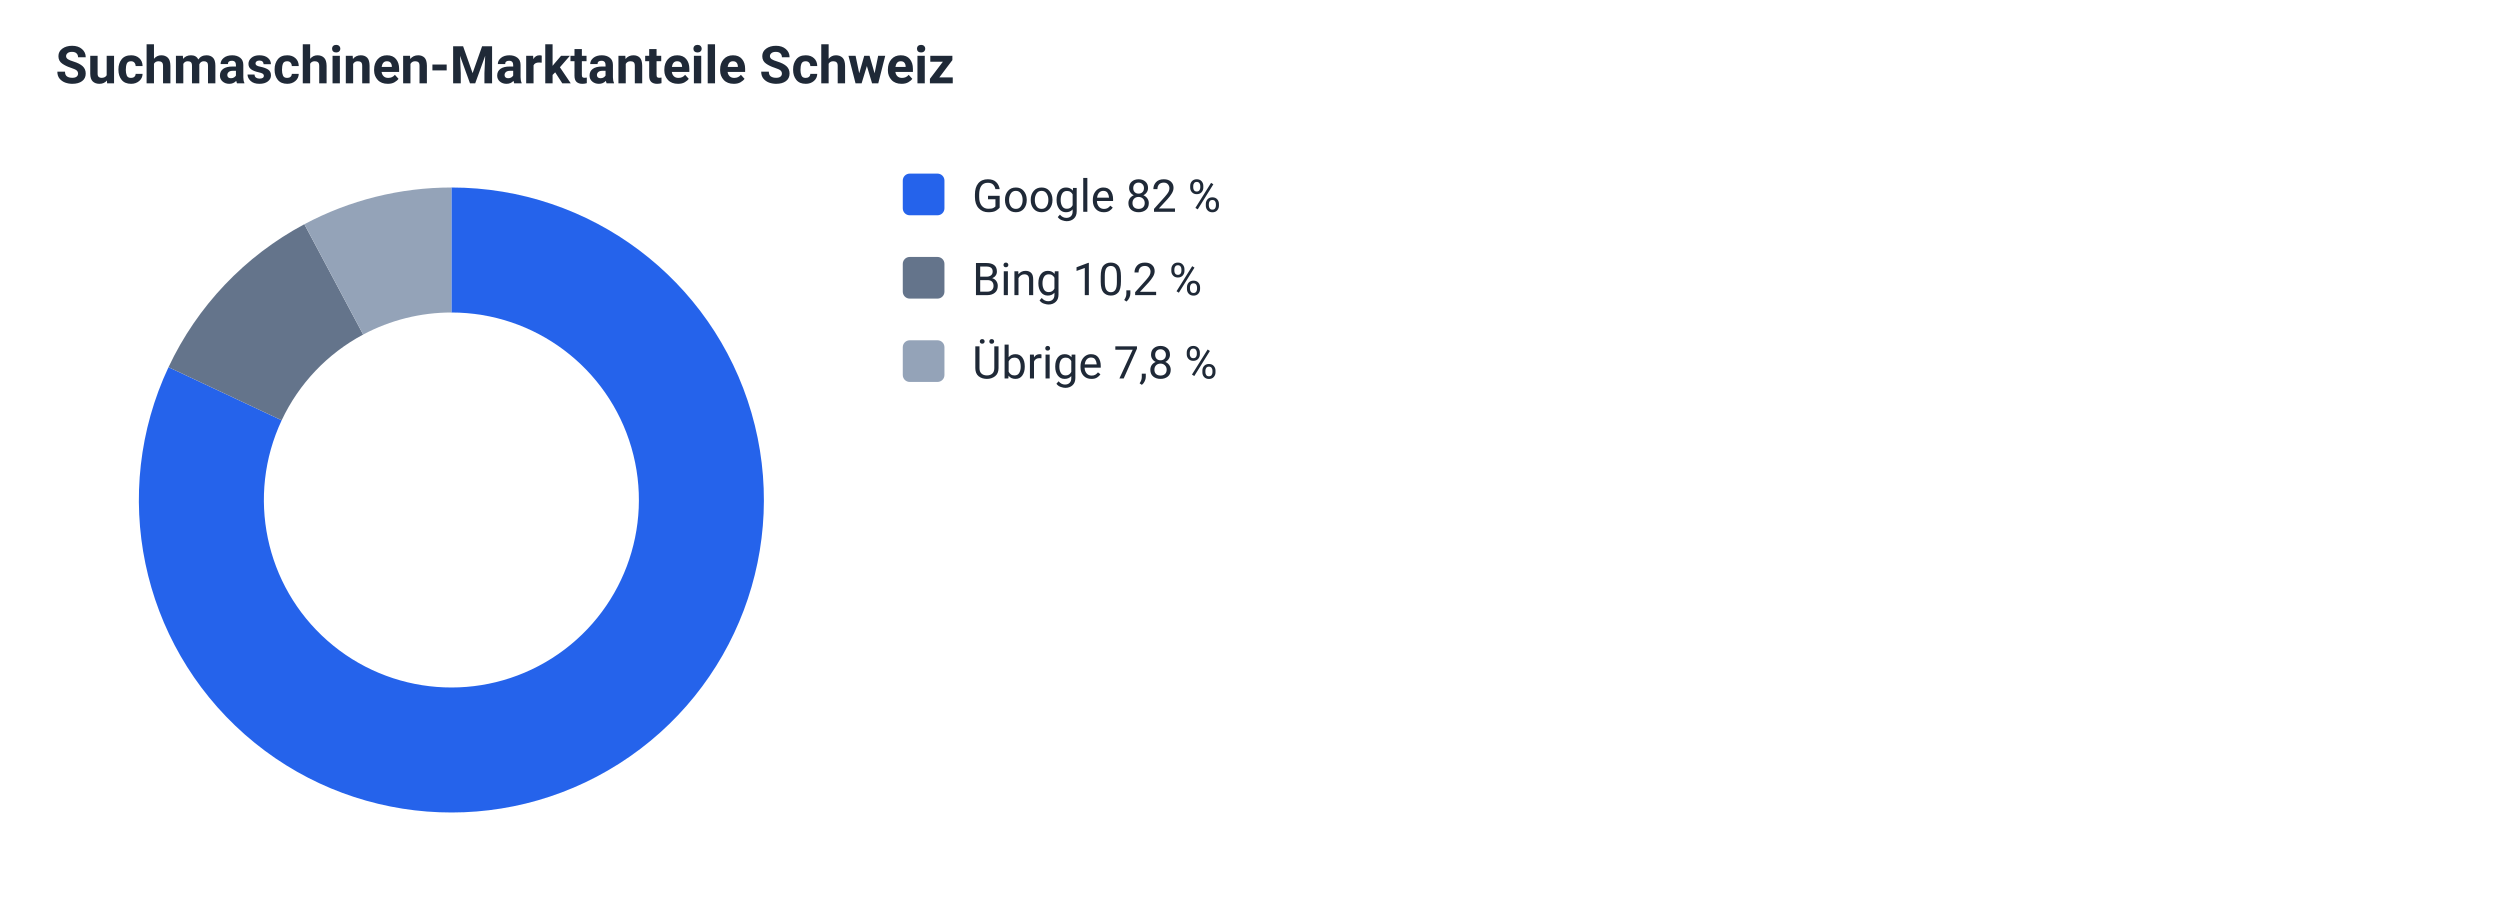
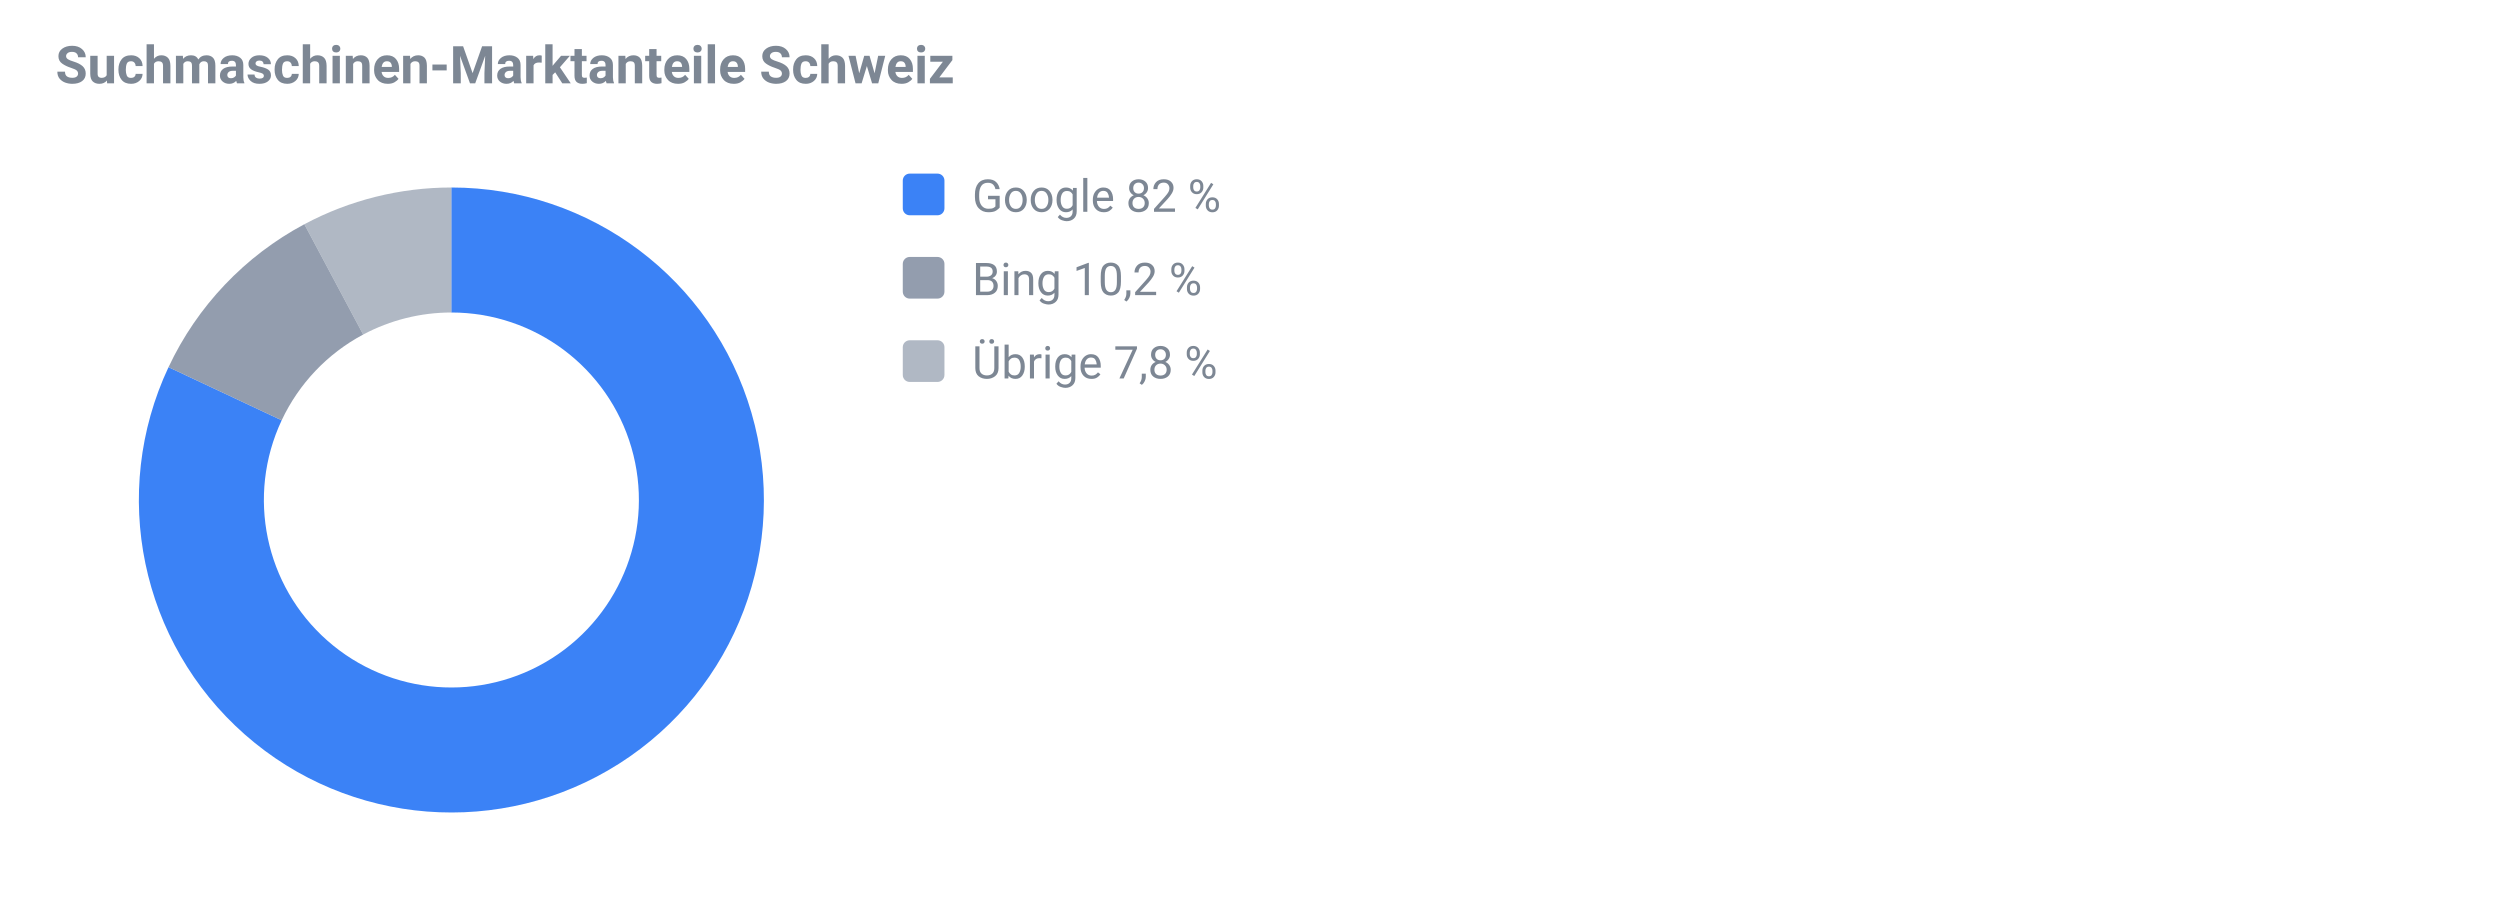
<svg xmlns="http://www.w3.org/2000/svg" viewBox="0 0 720 260" width="720" height="260" font-family="-apple-system,Segoe UI,Roboto,Helvetica,Arial,sans-serif">
-   <style>:root{--bg:#ffffff;--ink:#1f2937;--muted:#6b7280;--grid:#e5e7eb;--track:#eef2f7;--accent:#2563eb;--accent2:#60a5fa;--d1:#64748b;--d2:#94a3b8;--d3:#cbd5e1;--d4:#e2e8f0;--d5:#f1f5f9;}@media (prefers-color-scheme:dark){:root{--bg:#1e2129;--ink:#e5e7eb;--muted:#9aa4b2;--grid:#3a404b;--track:#2b303a;--accent:#5b9bff;--accent2:#93c5fd;--d1:#94a3b8;--d2:#7c8aa0;--d3:#647184;--d4:#4b5563;--d5:#3a404b;}}</style>
-   <rect width="720" height="260" fill="var(--bg,#ffffff)" />
-   <text x="16.0" y="24.0" fill="var(--ink,#1f2937)" font-size="15" text-anchor="start" font-weight="600">Suchmaschinen-Marktanteile Schweiz</text>
-   <path d="M 130.00 54.00 A 90.00 90.00 0 1 1 48.53 105.75 L 81.12 121.05 A 54.00 54.00 0 1 0 130.00 90.00 Z" fill="var(--accent,#2563eb)" />
-   <rect x="260" y="50.0" width="12" height="12" rx="2" fill="var(--accent,#2563eb)" />
-   <text x="280.0" y="61.0" fill="var(--ink,#1f2937)" font-size="13" text-anchor="start">Google  82 %</text>
-   <path d="M 48.53 105.75 A 90.00 90.00 0 0 1 87.65 64.58 L 104.59 96.35 A 54.00 54.00 0 0 0 81.12 121.05 Z" fill="var(--d1,#64748b)" />
-   <rect x="260" y="74.0" width="12" height="12" rx="2" fill="var(--d1,#64748b)" />
-   <text x="280.0" y="85.0" fill="var(--ink,#1f2937)" font-size="13" text-anchor="start">Bing  10,2 %</text>
-   <path d="M 87.65 64.58 A 90.00 90.00 0 0 1 130.00 54.00 L 130.00 90.00 A 54.00 54.00 0 0 0 104.59 96.35 Z" fill="var(--d2,#94a3b8)" />
-   <rect x="260" y="98.0" width="12" height="12" rx="2" fill="var(--d2,#94a3b8)" />
-   <text x="280.0" y="109.0" fill="var(--ink,#1f2937)" font-size="13" text-anchor="start">Übrige  7,8 %</text>
+   <text x="16.0" y="24.0" fill="#7d8794" font-size="15" text-anchor="start" font-weight="600">Suchmaschinen-Marktanteile Schweiz</text>
+   <path d="M 130.00 54.00 A 90.00 90.00 0 1 1 48.53 105.75 L 81.12 121.05 A 54.00 54.00 0 1 0 130.00 90.00 Z" fill="#3b82f6" />
+   <rect x="260" y="50.0" width="12" height="12" rx="2" fill="#3b82f6" />
+   <text x="280.0" y="61.0" fill="#7d8794" font-size="13" text-anchor="start">Google  82 %</text>
+   <path d="M 48.53 105.75 A 90.00 90.00 0 0 1 87.65 64.58 L 104.59 96.35 A 54.00 54.00 0 0 0 81.12 121.05 Z" fill="rgba(128,140,160,0.85)" />
+   <rect x="260" y="74.0" width="12" height="12" rx="2" fill="rgba(128,140,160,0.85)" />
+   <text x="280.0" y="85.0" fill="#7d8794" font-size="13" text-anchor="start">Bing  10,2 %</text>
+   <path d="M 87.65 64.58 A 90.00 90.00 0 0 1 130.00 54.00 L 130.00 90.00 A 54.00 54.00 0 0 0 104.59 96.35 Z" fill="rgba(128,140,160,0.62)" />
+   <rect x="260" y="98.0" width="12" height="12" rx="2" fill="rgba(128,140,160,0.62)" />
+   <text x="280.0" y="109.0" fill="#7d8794" font-size="13" text-anchor="start">Übrige  7,8 %</text>
</svg>
